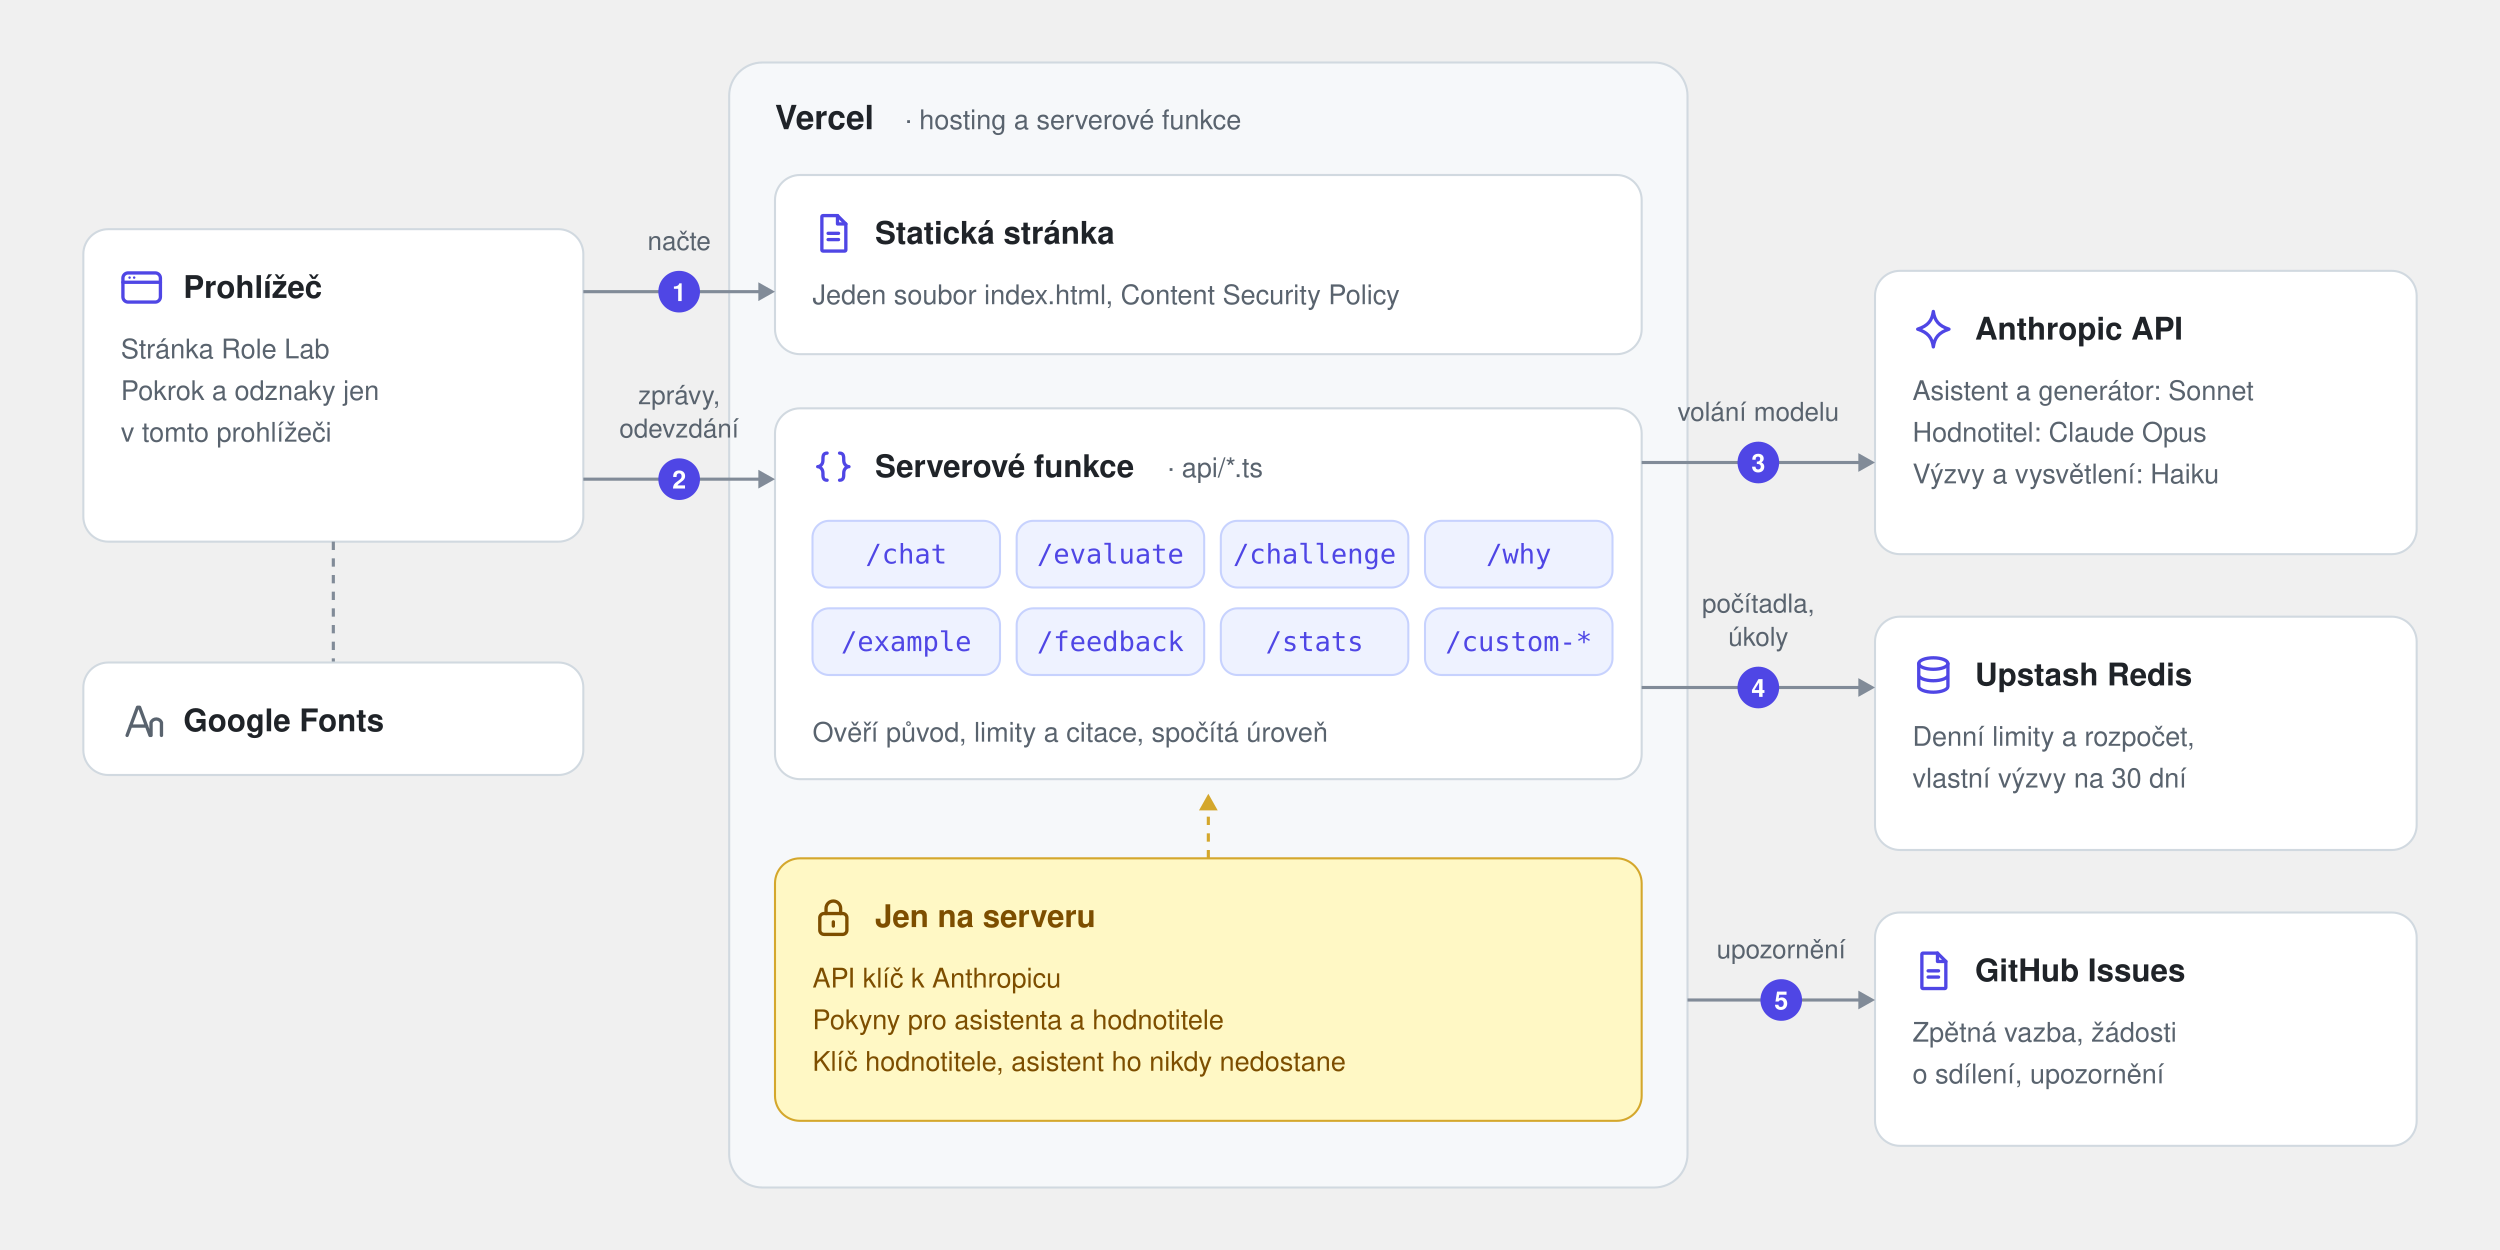
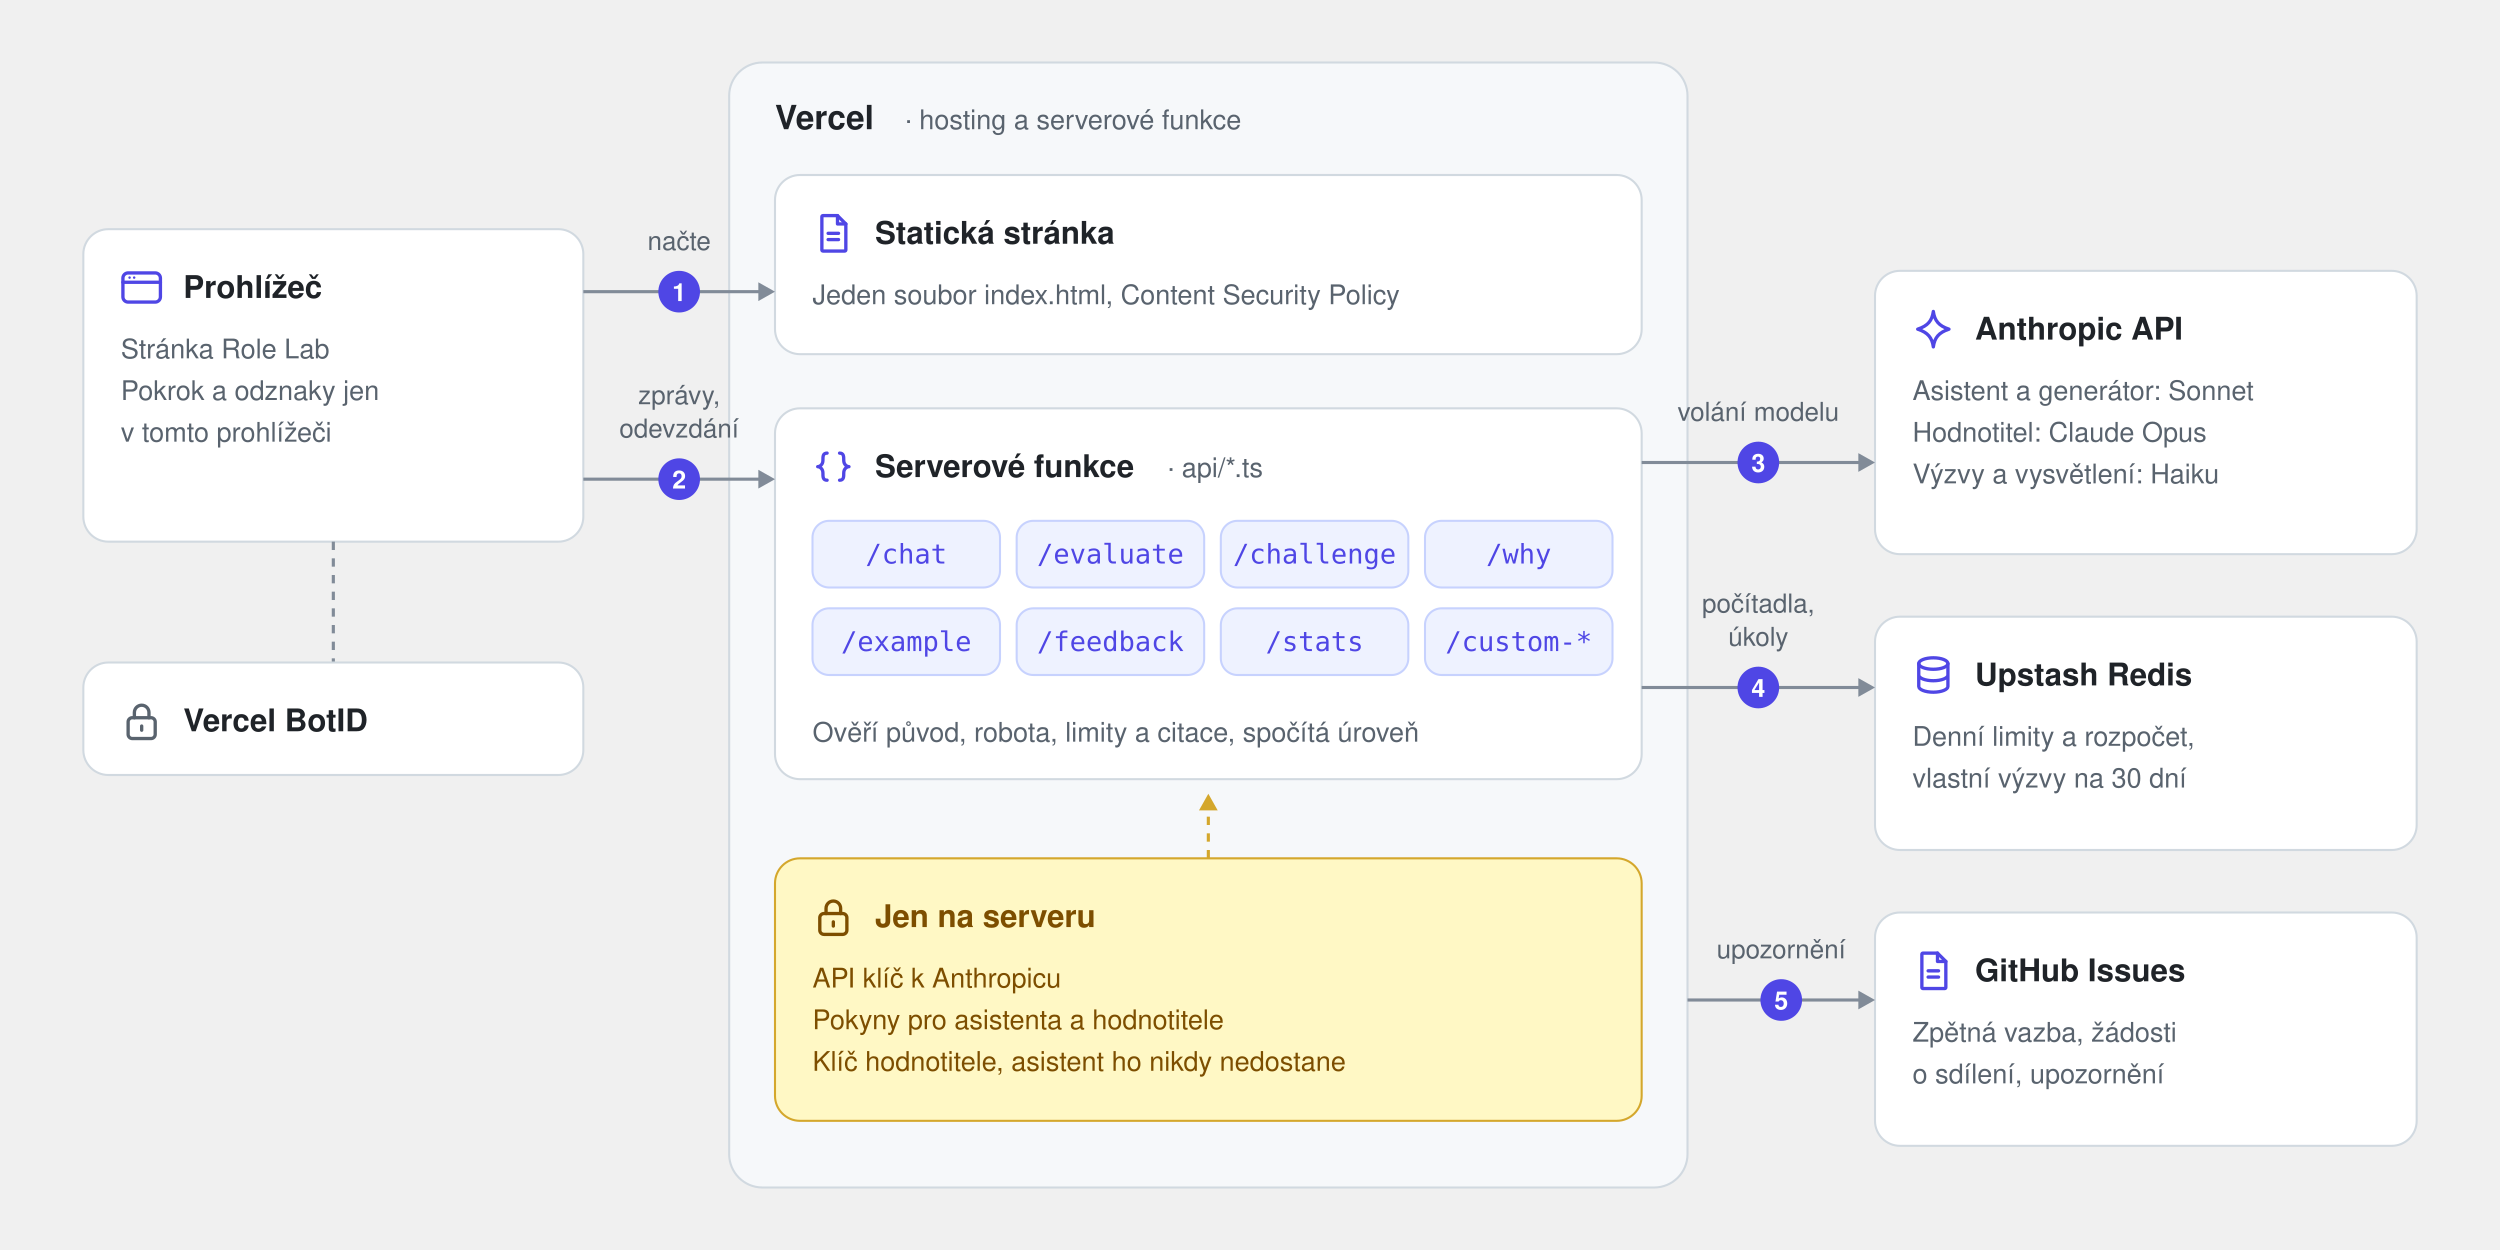
<svg xmlns="http://www.w3.org/2000/svg" width="1200" height="600" viewBox="0 0 1200 600" font-family="-apple-system, BlinkMacSystemFont, 'Segoe UI', Helvetica, Arial, sans-serif" role="img" aria-label="Schéma infrastruktury Role Lab: prohlížeč, Vercel se statickou stránkou a serverovými funkcemi, Anthropic API, Upstash Redis a GitHub Issues">
  <rect x="40" y="110" width="240" height="150" rx="12" fill="#ffffff" stroke="#d1d9e0" />
  <g transform="translate(58 128)" fill="none" stroke="#4f46e5" stroke-width="1.6" stroke-linecap="round" stroke-linejoin="round" color="#4f46e5">
    <rect x="1" y="3" width="18" height="14" rx="2.5" />
    <path d="M1 7.5h18" />
    <circle cx="4.2" cy="5.25" r=".6" fill="currentColor" stroke="none" />
    <circle cx="6.4" cy="5.25" r=".6" fill="currentColor" stroke="none" />
  </g>
  <text x="88" y="143" font-size="15" font-weight="600" fill="#1f2328" text-anchor="start">Prohlížeč</text>
  <text x="58" y="172" font-size="13" font-weight="400" fill="#59636e" text-anchor="start">Stránka Role Lab</text>
  <text x="58" y="192" font-size="13" font-weight="400" fill="#59636e" text-anchor="start">Pokrok a odznaky jen</text>
  <text x="58" y="212" font-size="13" font-weight="400" fill="#59636e" text-anchor="start">v tomto prohlížeči</text>
  <path d="M160 260V318" stroke="#818b98" stroke-width="1.5" stroke-dasharray="4 4" />
  <rect x="40" y="318" width="240" height="54" rx="12" fill="#ffffff" stroke="#d1d9e0" />
  <g transform="translate(58 336)" fill="none" stroke="#59636e" stroke-width="1.6" stroke-linecap="round" stroke-linejoin="round" color="#59636e">
-     <path d="M3 17 8 3.5h1L14 17M4.6 12.5h7.8M14.5 17v-6.2a2.7 2.7 0 0 1 5 0V17" />
+     <rect x="3.5" y="8.5" width="13" height="10" rx="2" />
+     <path d="M6.5 8.5V6a3.5 3.5 0 0 1 7 0v2.5M10 12.5v2" />
  </g>
-   <text x="88" y="351" font-size="15" font-weight="600" fill="#1f2328" text-anchor="start">Google Fonts</text>
+   <text x="88" y="351" font-size="15" font-weight="600" fill="#1f2328" text-anchor="start">Vercel BotID</text>
  <rect x="350" y="30" width="460" height="540" rx="16" fill="#f6f8fa" stroke="#d1d9e0" />
  <text x="372" y="62" font-size="16" font-weight="700" fill="#1f2328" text-anchor="start">Vercel</text>
  <text x="434" y="62" font-size="13" font-weight="400" fill="#59636e" text-anchor="start">· hosting a serverové funkce</text>
  <rect x="372" y="84" width="416" height="86" rx="12" fill="#ffffff" stroke="#d1d9e0" />
  <g transform="translate(390 102)" fill="none" stroke="#4f46e5" stroke-width="1.6" stroke-linecap="round" stroke-linejoin="round" color="#4f46e5">
    <path d="M5 1.5h7l4 4V18a.5.5 0 0 1-.5.5h-10.5A.5.5 0 0 1 4.5 18V2a.5.5 0 0 1 .5-.5z" />
    <path d="M12 1.5V5.5h4M7.5 10h5M7.5 13h5" />
  </g>
  <text x="420" y="117" font-size="15" font-weight="600" fill="#1f2328" text-anchor="start">Statická stránka</text>
  <text x="390" y="146" font-size="13" font-weight="400" fill="#59636e" text-anchor="start">Jeden soubor index.html, Content Security Policy</text>
  <rect x="372" y="196" width="416" height="178" rx="12" fill="#ffffff" stroke="#d1d9e0" />
  <g transform="translate(390 214)" fill="none" stroke="#4f46e5" stroke-width="1.6" stroke-linecap="round" stroke-linejoin="round" color="#4f46e5">
    <path d="M7 3.5C5 3.5 5 5 5 7s-1.5 3-2.5 3C3.5 10 5 11 5 13s0 3.5 2 3.5M13 3.5c2 0 2 1.5 2 3.5s1.5 3 2.5 3c-1 0-2.5 1-2.5 3s0 3.5-2 3.5" />
  </g>
  <text x="420" y="229" font-size="15" font-weight="600" fill="#1f2328" text-anchor="start">Serverové funkce</text>
  <text x="560" y="229" font-size="13" font-weight="400" fill="#59636e" text-anchor="start">· api/*.ts</text>
  <rect x="390" y="250" width="90" height="32" rx="8" fill="#eef2ff" stroke="#c7d2fe" />
  <text x="435" y="270.5" font-size="13" font-family="ui-monospace, SFMono-Regular, Menlo, Consolas, monospace" fill="#4f46e5" text-anchor="middle">/chat</text>
  <rect x="488" y="250" width="90" height="32" rx="8" fill="#eef2ff" stroke="#c7d2fe" />
  <text x="533" y="270.5" font-size="13" font-family="ui-monospace, SFMono-Regular, Menlo, Consolas, monospace" fill="#4f46e5" text-anchor="middle">/evaluate</text>
  <rect x="586" y="250" width="90" height="32" rx="8" fill="#eef2ff" stroke="#c7d2fe" />
  <text x="631" y="270.5" font-size="13" font-family="ui-monospace, SFMono-Regular, Menlo, Consolas, monospace" fill="#4f46e5" text-anchor="middle">/challenge</text>
  <rect x="684" y="250" width="90" height="32" rx="8" fill="#eef2ff" stroke="#c7d2fe" />
  <text x="729" y="270.5" font-size="13" font-family="ui-monospace, SFMono-Regular, Menlo, Consolas, monospace" fill="#4f46e5" text-anchor="middle">/why</text>
  <rect x="390" y="292" width="90" height="32" rx="8" fill="#eef2ff" stroke="#c7d2fe" />
  <text x="435" y="312.5" font-size="13" font-family="ui-monospace, SFMono-Regular, Menlo, Consolas, monospace" fill="#4f46e5" text-anchor="middle">/example</text>
  <rect x="488" y="292" width="90" height="32" rx="8" fill="#eef2ff" stroke="#c7d2fe" />
  <text x="533" y="312.5" font-size="13" font-family="ui-monospace, SFMono-Regular, Menlo, Consolas, monospace" fill="#4f46e5" text-anchor="middle">/feedback</text>
  <rect x="586" y="292" width="90" height="32" rx="8" fill="#eef2ff" stroke="#c7d2fe" />
  <text x="631" y="312.5" font-size="13" font-family="ui-monospace, SFMono-Regular, Menlo, Consolas, monospace" fill="#4f46e5" text-anchor="middle">/stats</text>
  <rect x="684" y="292" width="90" height="32" rx="8" fill="#eef2ff" stroke="#c7d2fe" />
  <text x="729" y="312.5" font-size="13" font-family="ui-monospace, SFMono-Regular, Menlo, Consolas, monospace" fill="#4f46e5" text-anchor="middle">/custom-*</text>
-   <text x="390" y="356" font-size="13" font-weight="400" fill="#59636e" text-anchor="start">Ověří původ, limity a citace, spočítá úroveň</text>
+   <text x="390" y="356" font-size="13" font-weight="400" fill="#59636e" text-anchor="start">Ověří původ, robota, limity a citace, spočítá úroveň</text>
  <path d="M580 412V382" stroke="#d4a72c" stroke-width="1.5" stroke-dasharray="4 4" />
  <path d="M575.5 389L580 381L584.5 389z" fill="#d4a72c" />
  <rect x="372" y="412" width="416" height="126" rx="12" fill="#fff8c5" stroke="#d4a72c" />
  <g transform="translate(390 430)" fill="none" stroke="#7d4e00" stroke-width="1.6" stroke-linecap="round" stroke-linejoin="round" color="#7d4e00">
    <rect x="3.5" y="8.5" width="13" height="10" rx="2" />
    <path d="M6.5 8.5V6a3.5 3.5 0 0 1 7 0v2.5M10 12.5v2" />
  </g>
  <text x="420" y="445" font-size="15" font-weight="600" fill="#7d4e00" text-anchor="start">Jen na serveru</text>
  <text x="390" y="474" font-size="13" font-weight="400" fill="#7d4e00" text-anchor="start">API klíč k Anthropicu</text>
  <text x="390" y="494" font-size="13" font-weight="400" fill="#7d4e00" text-anchor="start">Pokyny pro asistenta a hodnotitele</text>
  <text x="390" y="514" font-size="13" font-weight="400" fill="#7d4e00" text-anchor="start">Klíč hodnotitele, asistent ho nikdy nedostane</text>
  <rect x="900" y="130" width="260" height="136" rx="12" fill="#ffffff" stroke="#d1d9e0" />
  <g transform="translate(918 148)" fill="none" stroke="#4f46e5" stroke-width="1.6" stroke-linecap="round" stroke-linejoin="round" color="#4f46e5">
    <path d="M10 1.5c.6 4.4 2.6 6.9 7.5 8.5-4.9 1.6-6.9 4.1-7.5 8.5-.6-4.4-2.6-6.9-7.5-8.5 4.9-1.6 6.9-4.1 7.5-8.5z" />
  </g>
  <text x="948" y="163" font-size="15" font-weight="600" fill="#1f2328" text-anchor="start">Anthropic API</text>
  <text x="918" y="192" font-size="13" font-weight="400" fill="#59636e" text-anchor="start">Asistent a generátor: Sonnet</text>
  <text x="918" y="212" font-size="13" font-weight="400" fill="#59636e" text-anchor="start">Hodnotitel: Claude Opus</text>
  <text x="918" y="232" font-size="13" font-weight="400" fill="#59636e" text-anchor="start">Výzvy a vysvětlení: Haiku</text>
  <rect x="900" y="296" width="260" height="112" rx="12" fill="#ffffff" stroke="#d1d9e0" />
  <g transform="translate(918 314)" fill="none" stroke="#4f46e5" stroke-width="1.6" stroke-linecap="round" stroke-linejoin="round" color="#4f46e5">
    <ellipse cx="10" cy="4.5" rx="7" ry="2.75" />
    <path d="M3 4.5v11c0 1.5 3.1 2.75 7 2.75s7-1.25 7-2.75v-11M3 10c0 1.5 3.1 2.75 7 2.75s7-1.25 7-2.75" />
  </g>
  <text x="948" y="329" font-size="15" font-weight="600" fill="#1f2328" text-anchor="start">Upstash Redis</text>
  <text x="918" y="358" font-size="13" font-weight="400" fill="#59636e" text-anchor="start">Denní limity a rozpočet,</text>
  <text x="918" y="378" font-size="13" font-weight="400" fill="#59636e" text-anchor="start">vlastní výzvy na 30 dní</text>
  <rect x="900" y="438" width="260" height="112" rx="12" fill="#ffffff" stroke="#d1d9e0" />
  <g transform="translate(918 456)" fill="none" stroke="#4f46e5" stroke-width="1.6" stroke-linecap="round" stroke-linejoin="round" color="#4f46e5">
    <path d="M5 1.5h7l4 4V18a.5.5 0 0 1-.5.5h-10.5A.5.5 0 0 1 4.5 18V2a.5.5 0 0 1 .5-.5z" />
    <path d="M12 1.5V5.5h4M7.5 10h5M7.5 13h5" />
  </g>
  <text x="948" y="471" font-size="15" font-weight="600" fill="#1f2328" text-anchor="start">GitHub Issues</text>
  <text x="918" y="500" font-size="13" font-weight="400" fill="#59636e" text-anchor="start">Zpětná vazba, žádosti</text>
  <text x="918" y="520" font-size="13" font-weight="400" fill="#59636e" text-anchor="start">o sdílení, upozornění</text>
  <path d="M280 140H365" stroke="#818b98" stroke-width="1.5" fill="none" />
  <path d="M364 135.5L372 140L364 144.5z" fill="#818b98" />
  <circle cx="326" cy="140" r="10" fill="#4f46e5" />
  <text x="326" y="144.5" font-size="12" font-weight="700" fill="#ffffff" text-anchor="middle">1</text>
  <text x="326" y="120" font-size="12.5" font-weight="400" fill="#59636e" text-anchor="middle">načte</text>
  <path d="M280 230H365" stroke="#818b98" stroke-width="1.5" fill="none" />
  <path d="M364 225.5L372 230L364 234.5z" fill="#818b98" />
  <circle cx="326" cy="230" r="10" fill="#4f46e5" />
  <text x="326" y="234.5" font-size="12" font-weight="700" fill="#ffffff" text-anchor="middle">2</text>
  <text x="326" y="194" font-size="12.5" font-weight="400" fill="#59636e" text-anchor="middle">zprávy,</text>
  <text x="326" y="210" font-size="12.5" font-weight="400" fill="#59636e" text-anchor="middle">odevzdání</text>
  <path d="M788 222H893" stroke="#818b98" stroke-width="1.5" fill="none" />
  <path d="M892 217.5L900 222L892 226.5z" fill="#818b98" />
  <circle cx="844" cy="222" r="10" fill="#4f46e5" />
  <text x="844" y="226.5" font-size="12" font-weight="700" fill="#ffffff" text-anchor="middle">3</text>
  <text x="844" y="202" font-size="12.5" font-weight="400" fill="#59636e" text-anchor="middle">volání modelu</text>
  <path d="M788 330H893" stroke="#818b98" stroke-width="1.5" fill="none" />
  <path d="M892 325.5L900 330L892 334.5z" fill="#818b98" />
  <circle cx="844" cy="330" r="10" fill="#4f46e5" />
  <text x="844" y="334.5" font-size="12" font-weight="700" fill="#ffffff" text-anchor="middle">4</text>
  <text x="844" y="294" font-size="12.5" font-weight="400" fill="#59636e" text-anchor="middle">počítadla,</text>
  <text x="844" y="310" font-size="12.5" font-weight="400" fill="#59636e" text-anchor="middle">úkoly</text>
  <path d="M810 480H893" stroke="#818b98" stroke-width="1.5" fill="none" />
  <path d="M892 475.5L900 480L892 484.5z" fill="#818b98" />
  <circle cx="855" cy="480" r="10" fill="#4f46e5" />
  <text x="855" y="484.5" font-size="12" font-weight="700" fill="#ffffff" text-anchor="middle">5</text>
  <text x="855" y="460" font-size="12.5" font-weight="400" fill="#59636e" text-anchor="middle">upozornění</text>
</svg>
